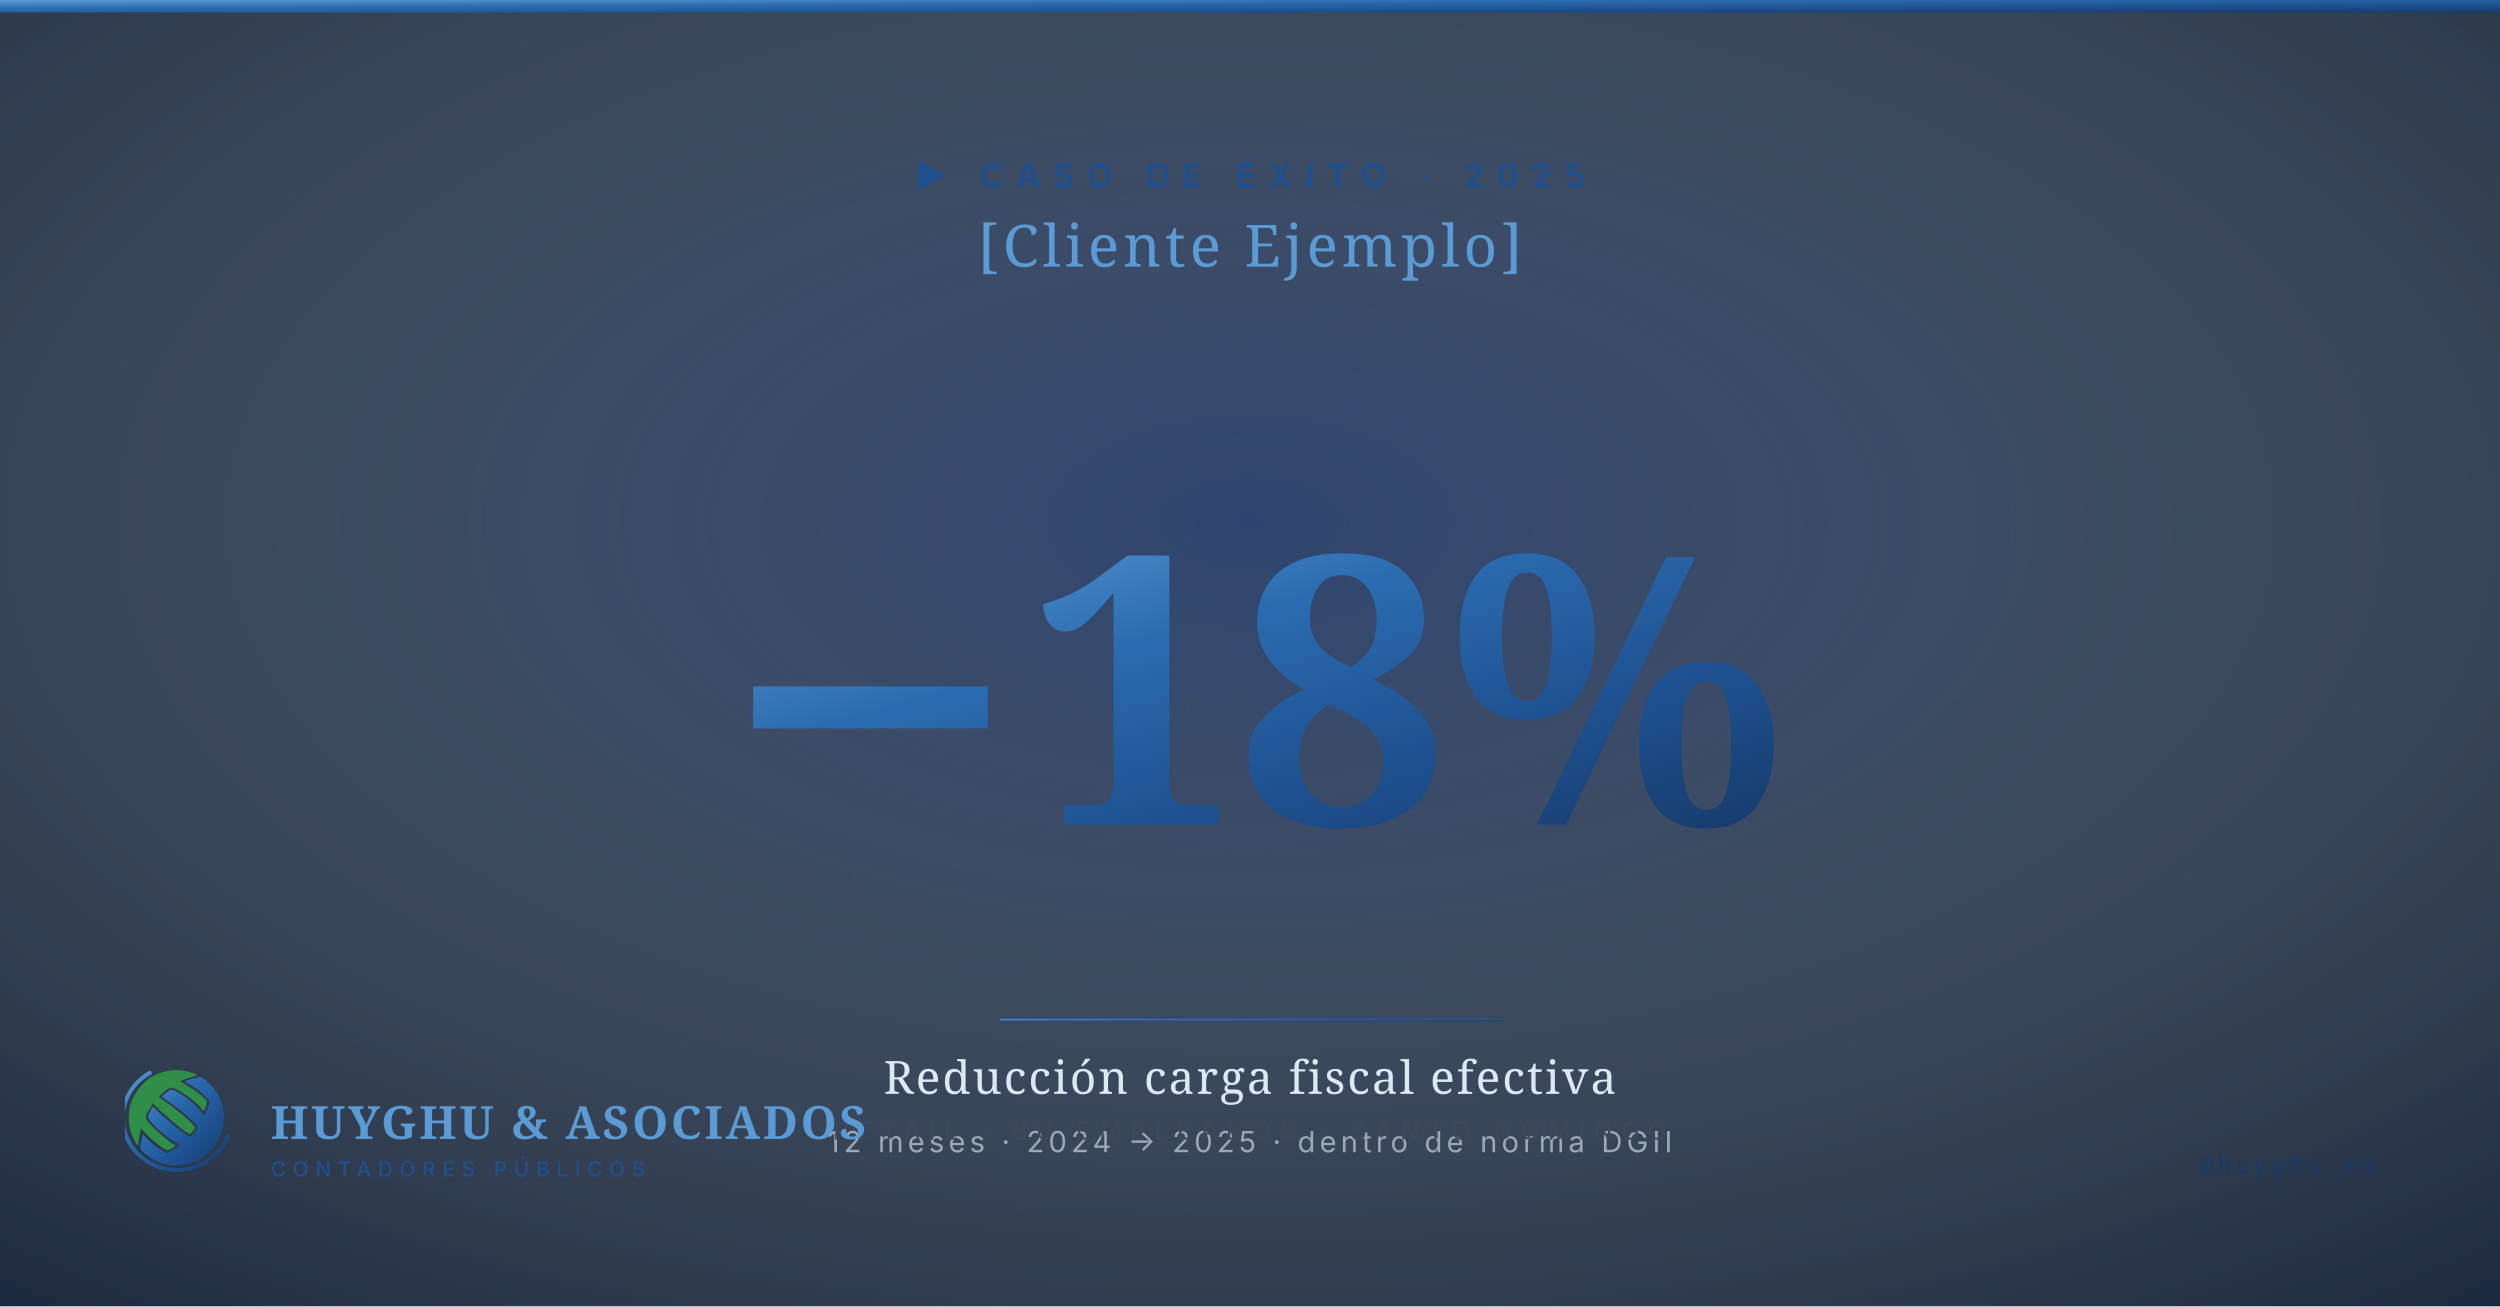
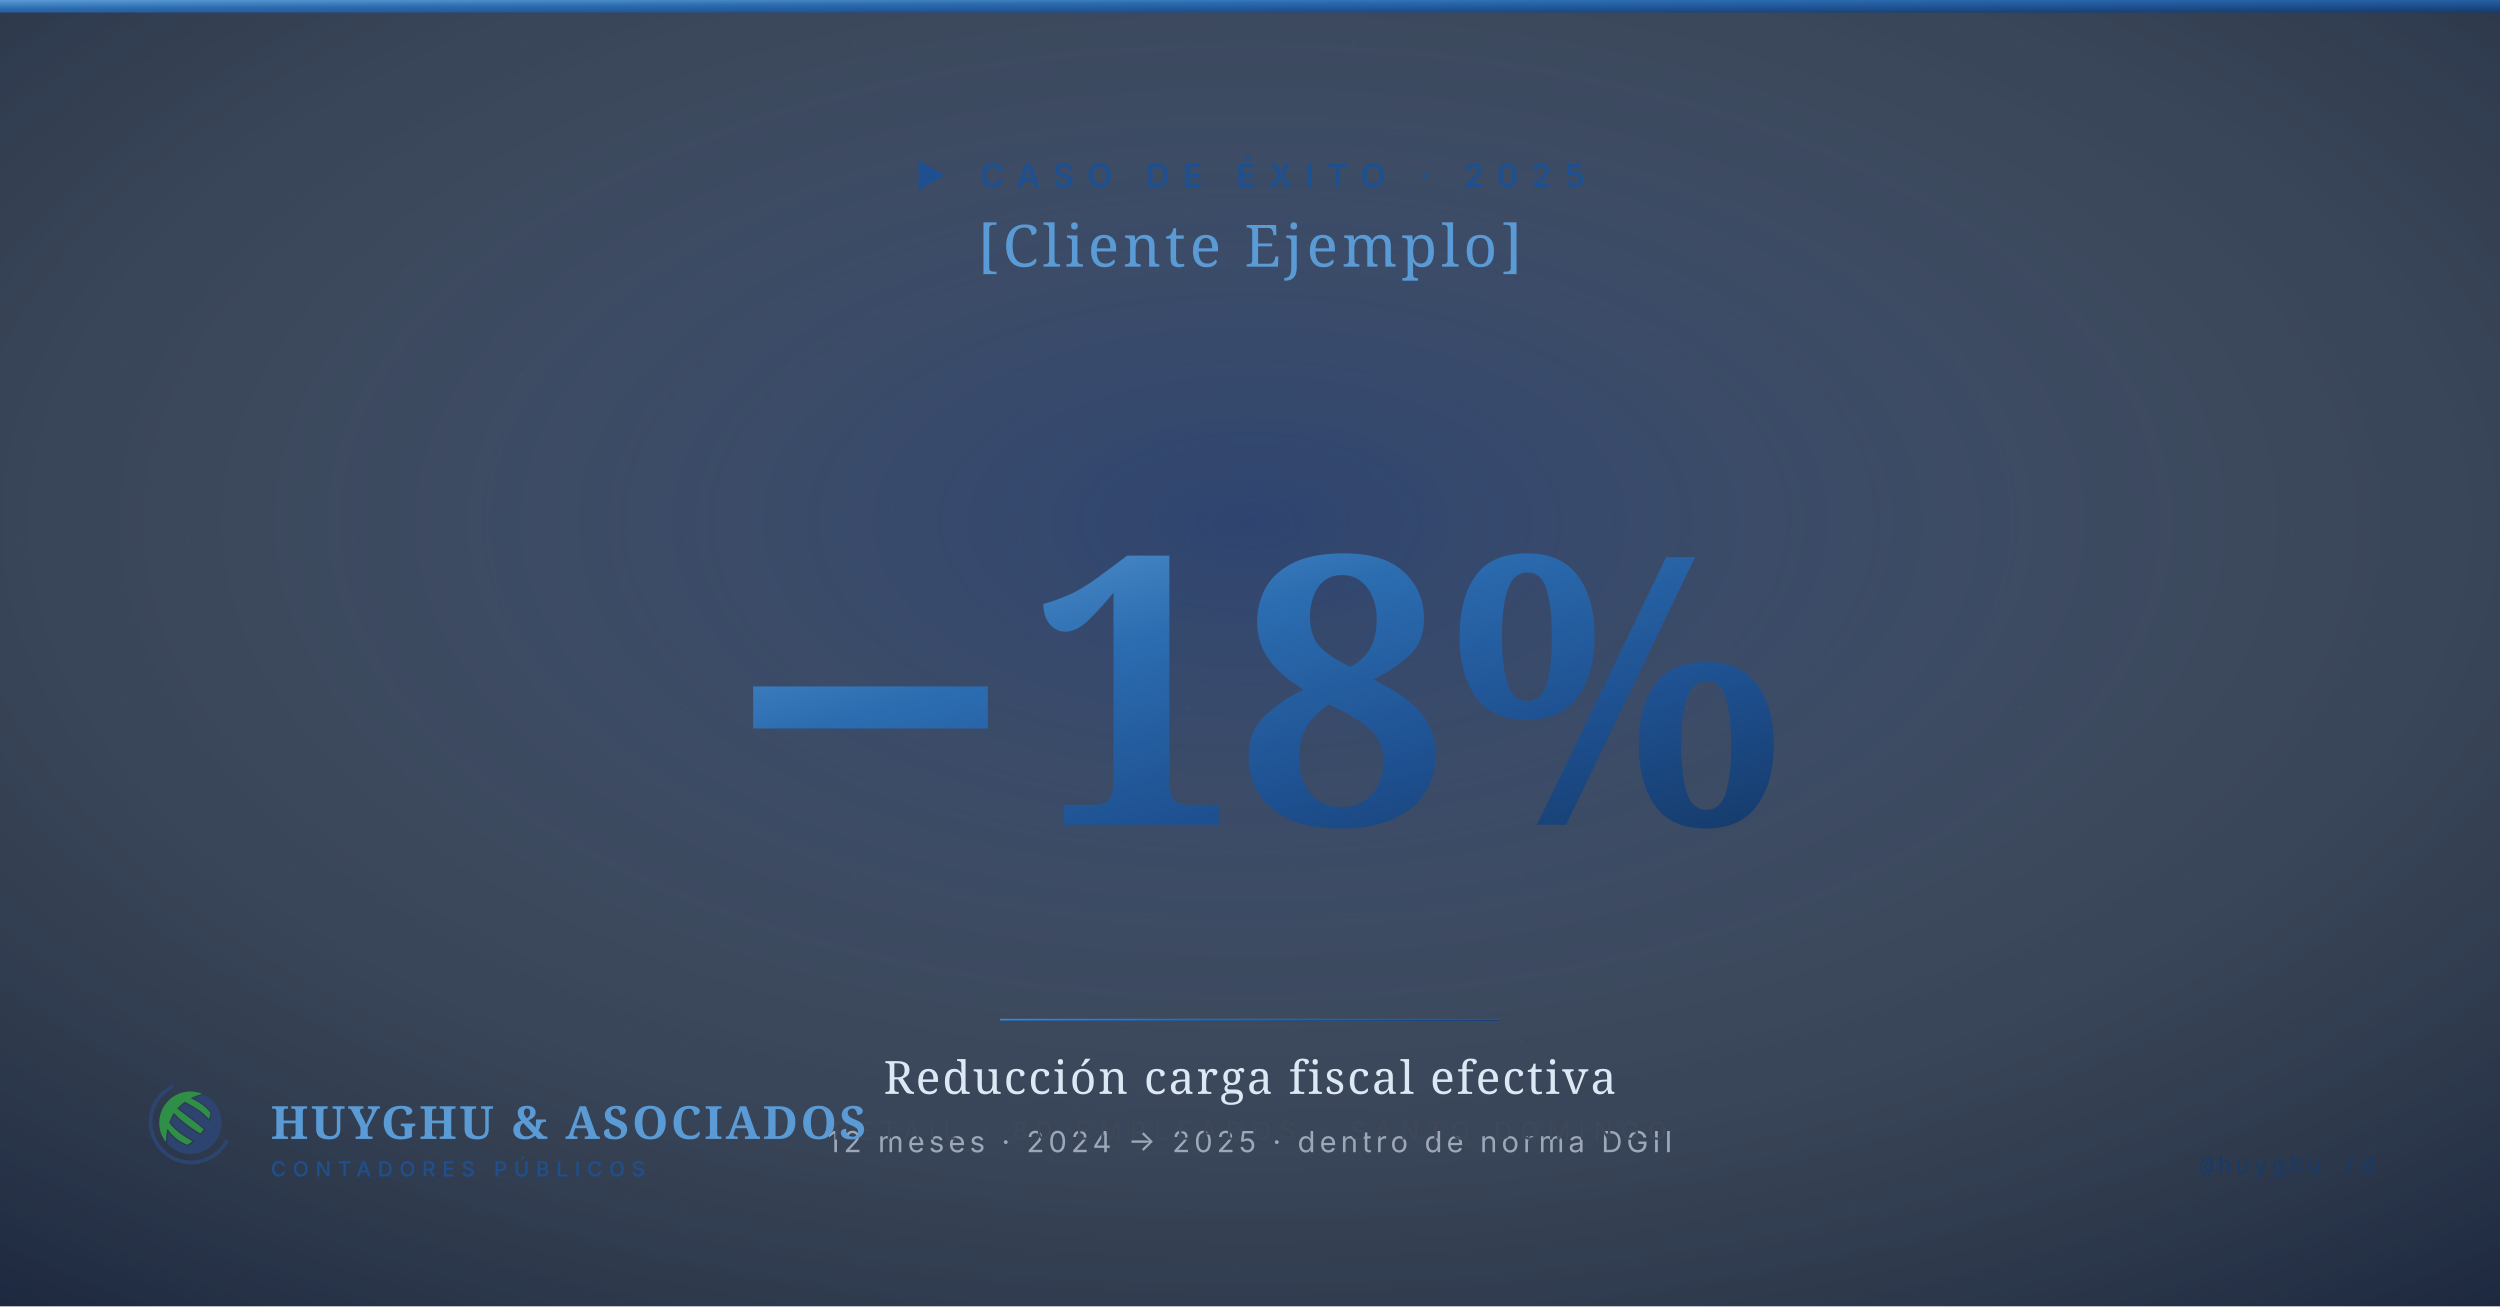
<svg xmlns="http://www.w3.org/2000/svg" viewBox="0 0 1200 627" width="1200" height="627" preserveAspectRatio="xMidYMid meet">
  <defs>
    <linearGradient id="g" x1="0" y1="0" x2="1" y2="1">
      <stop offset="0" stop-color="#5B9BD5" />
      <stop offset=".35" stop-color="#2B6CB0" />
      <stop offset=".7" stop-color="#1E5090" />
      <stop offset="1" stop-color="#163B6B" />
    </linearGradient>
    <linearGradient id="g2" x1="0" y1="0" x2="0" y2="1">
      <stop offset="0" stop-color="rgba(212,175,55,.18)" />
      <stop offset="1" stop-color="rgba(212,175,55,0)" />
    </linearGradient>
    <radialGradient id="vignette" cx="0.5" cy="0.4" r="0.8">
      <stop offset="0" stop-color="rgba(212,175,55,0)" />
      <stop offset="1" stop-color="rgba(0,0,0,.45)" />
    </radialGradient>
    <pattern id="grain" x="0" y="0" width="80" height="80" patternUnits="userSpaceOnUse">
      <circle cx="10" cy="20" r=".7" fill="#5B9BD5" opacity=".06" />
      <circle cx="35" cy="50" r=".5" fill="#5B9BD5" opacity=".05" />
      <circle cx="60" cy="15" r=".6" fill="#5B9BD5" opacity=".06" />
      <circle cx="70" cy="65" r=".4" fill="#5B9BD5" opacity=".04" />
      <circle cx="20" cy="70" r=".5" fill="#5B9BD5" opacity=".05" />
    </pattern>
    <clipPath id="sphereClip">
      <circle cx="50" cy="49" r="38" />
    </clipPath>
-     <symbol id="sphere" viewBox="0 0 100 100">
-       <g transform="translate(-51.675 4.276) scale(0.4851)">
-         <path d="M251.345 50.640 C253.822 53.458 255.769 56.325 255.673 58.179 C255.453 62.410 249.136 76.693 247.008 79.442 C246.148 79.575 245.165 79.037 244.059 77.820 C241.517 75.279 237.597 69.750 230.472 62.838 C221.170 53.814 204.110 40.495 191.200 36.283 C187.896 35.204 187.478 35.115 184.892 36.834 C181.568 39.044 173.416 45.078 171.540 47.576 L205.705 73.017 C211.892 78.204 232.880 95.329 235.051 103.399 C233.395 106.441 224.599 116.746 222.268 118.671 C213.944 117.692 180.143 87.258 171.311 80.142 C168.649 77.997 165.812 75.046 163.528 72.702 C162.012 71.148 157.916 66.462 155.452 65.792 C147.227 82.271 144.833 81.277 149.304 88.165 C156.833 99.764 172.085 112.243 183.093 120.388 C186.325 122.780 189.862 125.251 193.039 126.948 C195.108 128.054 196.031 128.843 198.236 130.018 C200.172 131.050 201.848 131.741 203.200 133.214 C201.710 135.827 188.789 143.109 186.083 144.596 C181.214 147.272 181.794 148.348 176.395 145.472 C165.723 139.785 152.808 129.681 144.774 121.273 C141.965 118.334 140.502 115.871 137.900 113.974 L134.232 130.500 C133.500 134.733 133.073 138.721 134.093 140.832 C135.250 143.228 145.444 151.732 148.396 153.825 C158.763 161.180 172.261 167.279 187.965 168.846 C222.931 172.337 248.100 156.454 263.865 136.746 C282.999 112.828 286.099 79.914 274.694 52.270 C267.560 34.977 257.387 24.998 243.958 15.098 C239.806 12.036 238.274 12.801 232.690 14.226 C227.686 15.504 215.829 18.821 212.423 20.933 C213.314 21.896 228.857 30.521 237.310 37.373 C241.291 40.598 248.216 47.081 251.345 50.640" fill="url(#g)" />
-         <path d="M134.727 104.159 C135.478 104.595 140.356 110.028 141.472 111.255 C149.894 120.515 167.974 136.296 178.853 141.792 C182.826 143.798 184.690 141.991 188.291 139.856 C190.694 138.431 194.506 136.723 196.025 133.848 L192.819 132.091 C183.785 127.506 163.458 109.601 156.894 102.798 C154.187 99.991 151.006 96.540 148.452 93.462 C138.203 81.114 144.690 80.287 155.617 60.260 C157.598 60.980 158.287 62.130 159.774 63.768 C168.926 73.852 214.420 113.490 221.635 113.948 C223.963 111.812 229.753 105.476 230.677 102.765 C227.398 95.448 206.525 78.781 199.850 73.186 C194.554 68.748 189.064 64.908 183.698 60.770 C180.683 58.445 167.682 50.049 166.321 48.210 C167.976 44.622 181.039 34.708 185.039 32.480 C192.643 28.245 223.149 51.107 228.662 55.805 C233.870 60.245 237.309 63.600 241.612 68.833 C245.038 72.998 244.604 72.615 246.050 73.256 C247.440 69.256 249.378 65.758 250.836 60.898 C251.844 57.539 251.337 56.029 250.239 54.693 C243.468 46.453 234.910 40.927 226.416 34.491 C215.552 27.513 214.921 27.453 204.151 21.567 C205.465 17.913 231.031 11.264 233.945 10.448 C231.373 6.165 213.209 2.457 207.740 1.716 C196.301 0.168 186.004 1.259 176.140 3.755 C148.825 10.667 131.518 27.636 119.889 51.735 C111.770 68.560 111.178 94.019 117.106 110.846 C119.173 116.712 125.110 131.777 129.018 133.970 C129.499 133.181 130.232 129.482 130.506 128.367 C130.897 126.103 131.307 123.775 131.594 121.703 C132.463 115.416 133.548 110.244 134.727 104.159" fill="#2F8F48" />
-         <path d="M 150.6,5.7 A 96,92 0 1,0 288.8,116.9" fill="none" stroke="url(#g)" stroke-width="7.01" stroke-linecap="round" />
-       </g>
+     <symbol id="sphere" viewBox="0 0 2376 1760">
+       <path d="M0,0 L6,0 L22,8 L49,23 L79,43 L96,55 L109,65 L119,73 L130,82 L144,94 L156,105 L163,112 L171,119 L180,128 L187,136 L201,151 L210,162 L224,179 L237,197 L247,211 L258,228 L270,248 L279,264 L293,291 L305,317 L316,345 L328,381 L337,413 L345,449 L351,486 L355,523 L356,538 L356,598 L354,627 L350,659 L344,693 L336,726 L326,761 L317,787 L306,813 L291,846 L279,869 L263,896 L249,918 L236,936 L224,952 L216,962 L207,973 L198,983 L191,991 L179,1004 L154,1029 L146,1036 L134,1047 L123,1056 L107,1069 L88,1083 L55,1105 L35,1117 L10,1131 L-14,1143 L-47,1157 L-71,1166 L-98,1175 L-136,1185 L-169,1192 L-202,1197 L-231,1200 L-246,1201 L-309,1201 L-346,1198 L-383,1193 L-423,1185 L-464,1174 L-499,1162 L-528,1150 L-552,1139 L-578,1126 L-602,1112 L-622,1100 L-642,1086 L-661,1072 L-677,1059 L-688,1050 L-702,1038 L-719,1022 L-739,1002 L-746,994 L-748,991 L-749,986 L-749,893 L-745,845 L-740,803 L-733,760 L-732,757 L-729,758 L-719,771 L-705,788 L-694,801 L-685,811 L-676,821 L-662,836 L-635,863 L-627,870 L-613,883 L-602,892 L-589,903 L-572,916 L-552,931 L-535,943 L-517,955 L-496,968 L-471,982 L-448,994 L-429,1004 L-403,1016 L-365,1032 L-334,1044 L-330,1042 L-311,1029 L-295,1017 L-277,1004 L-259,990 L-243,977 L-227,964 L-212,951 L-202,942 L-194,935 L-198,932 L-221,920 L-251,904 L-268,894 L-290,882 L-313,868 L-332,856 L-354,842 L-374,829 L-399,813 L-419,799 L-435,788 L-452,776 L-471,762 L-492,746 L-506,735 L-517,726 L-528,717 L-541,706 L-551,697 L-562,688 L-570,680 L-578,673 L-592,659 L-600,652 L-608,644 L-615,636 L-627,624 L-634,616 L-647,601 L-656,590 L-667,576 L-680,558 L-677,548 L-665,517 L-651,485 L-634,449 L-617,417 L-613,411 L-609,413 L-565,457 L-557,464 L-546,475 L-538,482 L-523,496 L-515,503 L-504,513 L-493,522 L-482,532 L-471,541 L-457,553 L-443,564 L-426,578 L-413,588 L-399,599 L-386,609 L-368,623 L-347,639 L-333,649 L-315,662 L-297,675 L-281,686 L-261,700 L-240,714 L-216,730 L-199,741 L-174,757 L-155,769 L-126,786 L-100,801 L-71,818 L-64,812 L-54,801 L-45,790 L-35,779 L-26,768 L-14,753 L1,733 L14,715 L25,699 L19,692 L9,682 L1,675 L-9,665 L-17,658 L-29,647 L-37,640 L-47,631 L-58,622 L-69,612 L-80,603 L-93,592 L-107,581 L-119,571 L-133,560 L-151,546 L-169,532 L-187,518 L-201,507 L-218,494 L-239,478 L-251,469 L-272,453 L-293,437 L-305,428 L-318,418 L-335,405 L-356,389 L-377,373 L-389,364 L-406,351 L-427,335 L-444,322 L-462,308 L-478,296 L-496,282 L-507,273 L-503,267 L-492,256 L-484,249 L-475,240 L-467,233 L-455,222 L-444,213 L-429,200 L-419,192 L-404,180 L-390,170 L-384,172 L-355,188 L-332,201 L-307,215 L-283,229 L-257,244 L-229,261 L-209,273 L-190,285 L-165,301 L-125,328 L-107,341 L-93,351 L-72,367 L-55,380 L-41,392 L-30,401 L-19,411 L-11,418 L1,429 L13,441 L21,448 L33,461 L43,471 L50,479 L63,494 L77,511 L88,525 L102,544 L104,545 L105,540 L117,511 L128,480 L139,443 L146,413 L151,387 L155,359 L154,353 L142,337 L129,321 L121,311 L109,297 L94,281 L58,245 L50,238 L39,228 L31,221 L18,210 L4,199 L-11,187 L-29,174 L-47,161 L-82,138 L-103,125 L-125,112 L-146,100 L-170,87 L-197,73 L-208,67 L-208,64 L-180,52 L-143,38 L-108,26 L-80,18 L-36,7 Z " fill="#2E4470" transform="translate(1612,311)" />
+       <path d="M0,0 L65,0 L102,3 L144,9 L172,15 L206,24 L242,36 L267,46 L274,49 L274,51 L245,57 L203,69 L166,81 L131,94 L90,112 L61,125 L42,135 L40,135 L40,137 L49,140 L90,160 L124,177 L146,189 L173,204 L193,216 L213,228 L246,250 L266,264 L285,278 L302,291 L319,305 L334,318 L346,329 L361,343 L399,381 L406,389 L418,403 L428,414 L439,428 L441,431 L440,443 L433,481 L425,513 L411,557 L409,559 L398,547 L389,536 L378,524 L371,516 L330,475 L322,468 L308,455 L297,446 L283,434 L273,426 L255,412 L236,398 L217,384 L194,368 L182,360 L159,345 L137,331 L116,318 L88,301 L66,288 L38,272 L9,255 L-19,239 L-46,224 L-73,209 L-78,208 L-95,220 L-113,234 L-126,244 L-137,253 L-151,265 L-161,274 L-169,281 L-181,292 L-193,303 L-235,345 L-235,347 L-216,361 L-202,372 L-181,388 L-162,402 L-147,414 L-131,426 L-118,436 L-100,450 L-81,464 L-63,478 L-44,492 L-26,506 L-10,518 L3,528 L21,542 L40,556 L53,566 L74,582 L93,596 L111,610 L126,622 L142,634 L155,645 L171,657 L184,668 L198,679 L215,693 L228,704 L239,713 L250,723 L261,732 L274,744 L282,751 L294,762 L303,769 L302,774 L290,791 L280,804 L272,814 L260,828 L252,838 L240,852 L236,853 L212,839 L188,825 L162,809 L143,797 L111,776 L67,747 L49,734 L32,722 L14,709 L0,699 L-19,685 L-36,672 L-52,660 L-66,649 L-81,637 L-95,626 L-111,613 L-121,605 L-134,594 L-147,583 L-161,571 L-172,561 L-183,552 L-190,545 L-198,538 L-205,531 L-213,524 L-229,509 L-246,493 L-282,457 L-289,449 L-297,441 L-302,435 L-306,440 L-318,459 L-331,482 L-346,510 L-363,546 L-380,586 L-395,625 L-397,632 L-386,648 L-376,661 L-367,672 L-358,683 L-346,697 L-339,705 L-328,717 L-319,727 L-291,755 L-283,762 L-267,777 L-257,786 L-247,795 L-236,804 L-226,813 L-212,824 L-196,837 L-177,851 L-157,866 L-141,877 L-124,889 L-85,915 L-67,927 L-48,939 L-24,954 L4,971 L30,986 L57,1001 L72,1009 L70,1013 L56,1025 L42,1036 L27,1048 L9,1061 L-10,1075 L-22,1083 L-32,1080 L-54,1072 L-90,1056 L-123,1040 L-149,1026 L-176,1010 L-195,998 L-214,985 L-232,972 L-250,958 L-261,949 L-274,938 L-288,926 L-301,914 L-342,873 L-349,865 L-360,853 L-367,845 L-378,832 L-389,818 L-400,804 L-411,790 L-422,775 L-433,759 L-435,765 L-444,813 L-451,856 L-457,902 L-460,933 L-462,972 L-463,1026 L-469,1021 L-482,1004 L-495,986 L-507,967 L-516,952 L-526,934 L-540,907 L-551,883 L-565,847 L-576,814 L-585,778 L-592,742 L-597,708 L-600,670 L-600,609 L-598,579 L-594,545 L-587,505 L-579,471 L-568,435 L-555,400 L-543,372 L-529,343 L-517,321 L-501,295 L-493,283 L-482,267 L-470,251 L-459,237 L-448,224 L-439,213 L-431,205 L-424,197 L-396,169 L-388,162 L-378,153 L-367,144 L-350,130 L-331,116 L-301,96 L-276,81 L-258,71 L-241,62 L-205,46 L-180,36 L-146,25 L-112,16 L-78,9 L-46,4 L-16,1 Z " fill="#2F8F48" transform="translate(1298,241)" />
+       <path d="M0,0 L3,2 L10,17 L15,28 L21,46 L27,58 L31,69 L12,79 L-15,93 L-37,106 L-61,121 L-80,134 L-98,147 L-111,157 L-127,170 L-140,181 L-151,190 L-168,206 L-178,215 L-198,235 L-205,243 L-219,258 L-228,269 L-240,283 L-253,300 L-268,320 L-286,347 L-299,368 L-311,389 L-325,415 L-341,448 L-354,479 L-364,506 L-376,542 L-388,587 L-396,625 L-402,665 L-405,691 L-408,739 L-408,791 L-405,835 L-400,875 L-394,909 L-385,948 L-377,978 L-364,1018 L-348,1059 L-333,1092 L-317,1124 L-303,1148 L-286,1177 L-266,1207 L-253,1225 L-237,1246 L-228,1257 L-217,1270 L-205,1284 L-193,1297 L-179,1312 L-165,1326 L-157,1333 L-149,1341 L-141,1348 L-127,1360 L-116,1369 L-102,1380 L-89,1390 L-71,1403 L-47,1419 L-28,1431 L-4,1445 L20,1458 L52,1474 L77,1485 L110,1498 L147,1511 L182,1521 L219,1530 L260,1538 L298,1543 L333,1546 L352,1547 L409,1547 L446,1545 L484,1541 L527,1534 L567,1525 L604,1515 L640,1503 L677,1489 L704,1477 L729,1465 L751,1454 L774,1441 L791,1431 L810,1419 L832,1404 L850,1391 L863,1381 L877,1370 L894,1356 L909,1343 L922,1331 L933,1320 L940,1314 L947,1306 L961,1292 L968,1284 L980,1270 L992,1256 L1003,1242 L1019,1221 L1031,1204 L1047,1180 L1064,1152 L1078,1126 L1079,1124 L1085,1126 L1108,1138 L1144,1156 L1145,1160 L1137,1177 L1124,1200 L1114,1217 L1092,1250 L1080,1267 L1064,1288 L1053,1302 L1042,1315 L1030,1329 L1018,1342 L1006,1355 L976,1385 L968,1392 L954,1405 L943,1414 L933,1423 L923,1431 L909,1442 L888,1458 L869,1471 L853,1482 L831,1496 L816,1505 L795,1517 L763,1534 L736,1547 L703,1561 L675,1572 L639,1584 L606,1594 L566,1604 L530,1611 L488,1617 L449,1621 L417,1623 L348,1623 L303,1620 L259,1615 L218,1608 L181,1600 L150,1592 L111,1580 L85,1571 L51,1557 L21,1544 L-14,1527 L-43,1511 L-71,1494 L-92,1481 L-104,1473 L-122,1460 L-139,1447 L-152,1437 L-168,1424 L-179,1415 L-189,1406 L-197,1399 L-209,1388 L-222,1376 L-246,1352 L-253,1344 L-266,1330 L-275,1319 L-284,1309 L-295,1295 L-308,1279 L-321,1261 L-335,1241 L-348,1221 L-361,1200 L-374,1178 L-388,1152 L-405,1118 L-418,1088 L-432,1053 L-443,1022 L-455,983 L-463,951 L-471,913 L-478,868 L-482,826 L-484,792 L-484,741 L-482,704 L-478,662 L-471,615 L-463,575 L-453,536 L-439,491 L-428,460 L-412,422 L-398,392 L-386,368 L-373,345 L-360,323 L-346,301 L-333,282 L-320,264 L-304,243 L-291,227 L-280,214 L-271,204 L-264,196 L-252,183 L-241,172 L-240,170 L-238,170 L-236,166 L-228,159 L-214,145 L-206,138 L-195,128 L-184,119 L-170,107 L-153,94 L-136,81 L-116,67 L-101,57 L-79,43 L-57,30 L-28,14 Z " fill="#2E4470" transform="translate(966,99)" />
    </symbol>
-     <symbol id="crown" viewBox="0 0 120 100">
-       <g transform="translate(-41.675 5.276) scale(0.4851)">
-         <path d="M251.345 50.640 C253.822 53.458 255.769 56.325 255.673 58.179 C255.453 62.410 249.136 76.693 247.008 79.442 C246.148 79.575 245.165 79.037 244.059 77.820 C241.517 75.279 237.597 69.750 230.472 62.838 C221.170 53.814 204.110 40.495 191.200 36.283 C187.896 35.204 187.478 35.115 184.892 36.834 C181.568 39.044 173.416 45.078 171.540 47.576 L205.705 73.017 C211.892 78.204 232.880 95.329 235.051 103.399 C233.395 106.441 224.599 116.746 222.268 118.671 C213.944 117.692 180.143 87.258 171.311 80.142 C168.649 77.997 165.812 75.046 163.528 72.702 C162.012 71.148 157.916 66.462 155.452 65.792 C147.227 82.271 144.833 81.277 149.304 88.165 C156.833 99.764 172.085 112.243 183.093 120.388 C186.325 122.780 189.862 125.251 193.039 126.948 C195.108 128.054 196.031 128.843 198.236 130.018 C200.172 131.050 201.848 131.741 203.200 133.214 C201.710 135.827 188.789 143.109 186.083 144.596 C181.214 147.272 181.794 148.348 176.395 145.472 C165.723 139.785 152.808 129.681 144.774 121.273 C141.965 118.334 140.502 115.871 137.900 113.974 L134.232 130.500 C133.500 134.733 133.073 138.721 134.093 140.832 C135.250 143.228 145.444 151.732 148.396 153.825 C158.763 161.180 172.261 167.279 187.965 168.846 C222.931 172.337 248.100 156.454 263.865 136.746 C282.999 112.828 286.099 79.914 274.694 52.270 C267.560 34.977 257.387 24.998 243.958 15.098 C239.806 12.036 238.274 12.801 232.690 14.226 C227.686 15.504 215.829 18.821 212.423 20.933 C213.314 21.896 228.857 30.521 237.310 37.373 C241.291 40.598 248.216 47.081 251.345 50.640" fill="url(#g)" />
-         <path d="M134.727 104.159 C135.478 104.595 140.356 110.028 141.472 111.255 C149.894 120.515 167.974 136.296 178.853 141.792 C182.826 143.798 184.690 141.991 188.291 139.856 C190.694 138.431 194.506 136.723 196.025 133.848 L192.819 132.091 C183.785 127.506 163.458 109.601 156.894 102.798 C154.187 99.991 151.006 96.540 148.452 93.462 C138.203 81.114 144.690 80.287 155.617 60.260 C157.598 60.980 158.287 62.130 159.774 63.768 C168.926 73.852 214.420 113.490 221.635 113.948 C223.963 111.812 229.753 105.476 230.677 102.765 C227.398 95.448 206.525 78.781 199.850 73.186 C194.554 68.748 189.064 64.908 183.698 60.770 C180.683 58.445 167.682 50.049 166.321 48.210 C167.976 44.622 181.039 34.708 185.039 32.480 C192.643 28.245 223.149 51.107 228.662 55.805 C233.870 60.245 237.309 63.600 241.612 68.833 C245.038 72.998 244.604 72.615 246.050 73.256 C247.440 69.256 249.378 65.758 250.836 60.898 C251.844 57.539 251.337 56.029 250.239 54.693 C243.468 46.453 234.910 40.927 226.416 34.491 C215.552 27.513 214.921 27.453 204.151 21.567 C205.465 17.913 231.031 11.264 233.945 10.448 C231.373 6.165 213.209 2.457 207.740 1.716 C196.301 0.168 186.004 1.259 176.140 3.755 C148.825 10.667 131.518 27.636 119.889 51.735 C111.770 68.560 111.178 94.019 117.106 110.846 C119.173 116.712 125.110 131.777 129.018 133.970 C129.499 133.181 130.232 129.482 130.506 128.367 C130.897 126.103 131.307 123.775 131.594 121.703 C132.463 115.416 133.548 110.244 134.727 104.159" fill="#2F8F48" />
-         <path d="M 150.6,5.7 A 96,92 0 1,0 288.8,116.9" fill="none" stroke="url(#g)" stroke-width="7.01" stroke-linecap="round" />
-       </g>
+     <symbol id="crown" viewBox="0 0 2376 1760">
+       <path d="M0,0 L6,0 L22,8 L49,23 L79,43 L96,55 L109,65 L119,73 L130,82 L144,94 L156,105 L163,112 L171,119 L180,128 L187,136 L201,151 L210,162 L224,179 L237,197 L247,211 L258,228 L270,248 L279,264 L293,291 L305,317 L316,345 L328,381 L337,413 L345,449 L351,486 L355,523 L356,538 L356,598 L354,627 L350,659 L344,693 L336,726 L326,761 L317,787 L306,813 L291,846 L279,869 L263,896 L249,918 L236,936 L224,952 L216,962 L207,973 L198,983 L191,991 L179,1004 L154,1029 L146,1036 L134,1047 L123,1056 L107,1069 L88,1083 L55,1105 L35,1117 L10,1131 L-14,1143 L-47,1157 L-71,1166 L-98,1175 L-136,1185 L-169,1192 L-202,1197 L-231,1200 L-246,1201 L-309,1201 L-346,1198 L-383,1193 L-423,1185 L-464,1174 L-499,1162 L-528,1150 L-552,1139 L-578,1126 L-602,1112 L-622,1100 L-642,1086 L-661,1072 L-677,1059 L-688,1050 L-702,1038 L-719,1022 L-739,1002 L-746,994 L-748,991 L-749,986 L-749,893 L-745,845 L-740,803 L-733,760 L-732,757 L-729,758 L-719,771 L-705,788 L-694,801 L-685,811 L-676,821 L-662,836 L-635,863 L-627,870 L-613,883 L-602,892 L-589,903 L-572,916 L-552,931 L-535,943 L-517,955 L-496,968 L-471,982 L-448,994 L-429,1004 L-403,1016 L-365,1032 L-334,1044 L-330,1042 L-311,1029 L-295,1017 L-277,1004 L-259,990 L-243,977 L-227,964 L-212,951 L-202,942 L-194,935 L-198,932 L-221,920 L-251,904 L-268,894 L-290,882 L-313,868 L-332,856 L-354,842 L-374,829 L-399,813 L-419,799 L-435,788 L-452,776 L-471,762 L-492,746 L-506,735 L-517,726 L-528,717 L-541,706 L-551,697 L-562,688 L-570,680 L-578,673 L-592,659 L-600,652 L-608,644 L-615,636 L-627,624 L-634,616 L-647,601 L-656,590 L-667,576 L-680,558 L-677,548 L-665,517 L-651,485 L-634,449 L-617,417 L-613,411 L-609,413 L-565,457 L-557,464 L-546,475 L-538,482 L-523,496 L-515,503 L-504,513 L-493,522 L-482,532 L-471,541 L-457,553 L-443,564 L-426,578 L-413,588 L-399,599 L-386,609 L-368,623 L-347,639 L-333,649 L-315,662 L-297,675 L-281,686 L-261,700 L-240,714 L-216,730 L-199,741 L-174,757 L-155,769 L-126,786 L-100,801 L-71,818 L-64,812 L-54,801 L-45,790 L-35,779 L-26,768 L-14,753 L1,733 L14,715 L25,699 L19,692 L9,682 L1,675 L-9,665 L-17,658 L-29,647 L-37,640 L-47,631 L-58,622 L-69,612 L-80,603 L-93,592 L-107,581 L-119,571 L-133,560 L-151,546 L-169,532 L-187,518 L-201,507 L-218,494 L-239,478 L-251,469 L-272,453 L-293,437 L-305,428 L-318,418 L-335,405 L-356,389 L-377,373 L-389,364 L-406,351 L-427,335 L-444,322 L-462,308 L-478,296 L-496,282 L-507,273 L-503,267 L-492,256 L-484,249 L-475,240 L-467,233 L-455,222 L-444,213 L-429,200 L-419,192 L-404,180 L-390,170 L-384,172 L-355,188 L-332,201 L-307,215 L-283,229 L-257,244 L-229,261 L-209,273 L-190,285 L-165,301 L-125,328 L-107,341 L-93,351 L-72,367 L-55,380 L-41,392 L-30,401 L-19,411 L-11,418 L1,429 L13,441 L21,448 L33,461 L43,471 L50,479 L63,494 L77,511 L88,525 L102,544 L104,545 L105,540 L117,511 L128,480 L139,443 L146,413 L151,387 L155,359 L154,353 L142,337 L129,321 L121,311 L109,297 L94,281 L58,245 L50,238 L39,228 L31,221 L18,210 L4,199 L-11,187 L-29,174 L-47,161 L-82,138 L-103,125 L-125,112 L-146,100 L-170,87 L-197,73 L-208,67 L-208,64 L-180,52 L-143,38 L-108,26 L-80,18 L-36,7 Z " fill="#2E4470" transform="translate(1612,311)" />
+       <path d="M0,0 L65,0 L102,3 L144,9 L172,15 L206,24 L242,36 L267,46 L274,49 L274,51 L245,57 L203,69 L166,81 L131,94 L90,112 L61,125 L42,135 L40,135 L40,137 L49,140 L90,160 L124,177 L146,189 L173,204 L193,216 L213,228 L246,250 L266,264 L285,278 L302,291 L319,305 L334,318 L346,329 L361,343 L399,381 L406,389 L418,403 L428,414 L439,428 L441,431 L440,443 L433,481 L425,513 L411,557 L409,559 L398,547 L389,536 L378,524 L371,516 L330,475 L322,468 L308,455 L297,446 L283,434 L273,426 L255,412 L236,398 L217,384 L194,368 L182,360 L159,345 L137,331 L116,318 L88,301 L66,288 L38,272 L9,255 L-19,239 L-46,224 L-73,209 L-78,208 L-95,220 L-113,234 L-126,244 L-137,253 L-151,265 L-161,274 L-169,281 L-181,292 L-193,303 L-235,345 L-235,347 L-216,361 L-202,372 L-181,388 L-162,402 L-147,414 L-131,426 L-118,436 L-100,450 L-81,464 L-63,478 L-44,492 L-26,506 L-10,518 L3,528 L21,542 L40,556 L53,566 L74,582 L93,596 L111,610 L126,622 L142,634 L155,645 L171,657 L184,668 L198,679 L215,693 L228,704 L239,713 L250,723 L261,732 L274,744 L282,751 L294,762 L303,769 L302,774 L290,791 L280,804 L272,814 L260,828 L252,838 L240,852 L236,853 L212,839 L188,825 L162,809 L143,797 L111,776 L67,747 L49,734 L32,722 L14,709 L0,699 L-19,685 L-36,672 L-52,660 L-66,649 L-81,637 L-95,626 L-111,613 L-121,605 L-134,594 L-147,583 L-161,571 L-172,561 L-183,552 L-190,545 L-198,538 L-205,531 L-213,524 L-229,509 L-246,493 L-282,457 L-289,449 L-297,441 L-302,435 L-306,440 L-318,459 L-331,482 L-346,510 L-363,546 L-380,586 L-395,625 L-397,632 L-386,648 L-376,661 L-367,672 L-358,683 L-346,697 L-339,705 L-328,717 L-319,727 L-291,755 L-283,762 L-267,777 L-257,786 L-247,795 L-236,804 L-226,813 L-212,824 L-196,837 L-177,851 L-157,866 L-141,877 L-124,889 L-85,915 L-67,927 L-48,939 L-24,954 L4,971 L30,986 L57,1001 L72,1009 L70,1013 L56,1025 L42,1036 L27,1048 L9,1061 L-10,1075 L-22,1083 L-32,1080 L-54,1072 L-90,1056 L-123,1040 L-149,1026 L-176,1010 L-195,998 L-214,985 L-232,972 L-250,958 L-261,949 L-274,938 L-288,926 L-301,914 L-342,873 L-349,865 L-360,853 L-367,845 L-378,832 L-389,818 L-400,804 L-411,790 L-422,775 L-433,759 L-435,765 L-444,813 L-451,856 L-457,902 L-460,933 L-462,972 L-463,1026 L-469,1021 L-482,1004 L-495,986 L-507,967 L-516,952 L-526,934 L-540,907 L-551,883 L-565,847 L-576,814 L-585,778 L-592,742 L-597,708 L-600,670 L-600,609 L-598,579 L-594,545 L-587,505 L-579,471 L-568,435 L-555,400 L-543,372 L-529,343 L-517,321 L-501,295 L-493,283 L-482,267 L-470,251 L-459,237 L-448,224 L-439,213 L-431,205 L-424,197 L-396,169 L-388,162 L-378,153 L-367,144 L-350,130 L-331,116 L-301,96 L-276,81 L-258,71 L-241,62 L-205,46 L-180,36 L-146,25 L-112,16 L-78,9 L-46,4 L-16,1 Z " fill="#2F8F48" transform="translate(1298,241)" />
+       <path d="M0,0 L3,2 L10,17 L15,28 L21,46 L27,58 L31,69 L12,79 L-15,93 L-37,106 L-61,121 L-80,134 L-98,147 L-111,157 L-127,170 L-140,181 L-151,190 L-168,206 L-178,215 L-198,235 L-205,243 L-219,258 L-228,269 L-240,283 L-253,300 L-268,320 L-286,347 L-299,368 L-311,389 L-325,415 L-341,448 L-354,479 L-364,506 L-376,542 L-388,587 L-396,625 L-402,665 L-405,691 L-408,739 L-408,791 L-405,835 L-400,875 L-394,909 L-385,948 L-377,978 L-364,1018 L-348,1059 L-333,1092 L-317,1124 L-303,1148 L-286,1177 L-266,1207 L-253,1225 L-237,1246 L-228,1257 L-217,1270 L-205,1284 L-193,1297 L-179,1312 L-165,1326 L-157,1333 L-149,1341 L-141,1348 L-127,1360 L-116,1369 L-102,1380 L-89,1390 L-71,1403 L-47,1419 L-28,1431 L-4,1445 L20,1458 L52,1474 L77,1485 L110,1498 L147,1511 L182,1521 L219,1530 L260,1538 L298,1543 L333,1546 L352,1547 L409,1547 L446,1545 L484,1541 L527,1534 L567,1525 L604,1515 L640,1503 L677,1489 L704,1477 L729,1465 L751,1454 L774,1441 L791,1431 L810,1419 L832,1404 L850,1391 L863,1381 L877,1370 L894,1356 L909,1343 L922,1331 L933,1320 L940,1314 L947,1306 L961,1292 L968,1284 L980,1270 L992,1256 L1003,1242 L1019,1221 L1031,1204 L1047,1180 L1064,1152 L1078,1126 L1079,1124 L1085,1126 L1108,1138 L1144,1156 L1145,1160 L1137,1177 L1124,1200 L1114,1217 L1092,1250 L1080,1267 L1064,1288 L1053,1302 L1042,1315 L1030,1329 L1018,1342 L1006,1355 L976,1385 L968,1392 L954,1405 L943,1414 L933,1423 L923,1431 L909,1442 L888,1458 L869,1471 L853,1482 L831,1496 L816,1505 L795,1517 L763,1534 L736,1547 L703,1561 L675,1572 L639,1584 L606,1594 L566,1604 L530,1611 L488,1617 L449,1621 L417,1623 L348,1623 L303,1620 L259,1615 L218,1608 L181,1600 L150,1592 L111,1580 L85,1571 L51,1557 L21,1544 L-14,1527 L-43,1511 L-71,1494 L-92,1481 L-104,1473 L-122,1460 L-139,1447 L-152,1437 L-168,1424 L-179,1415 L-189,1406 L-197,1399 L-209,1388 L-222,1376 L-246,1352 L-253,1344 L-266,1330 L-275,1319 L-284,1309 L-295,1295 L-308,1279 L-321,1261 L-335,1241 L-348,1221 L-361,1200 L-374,1178 L-388,1152 L-405,1118 L-418,1088 L-432,1053 L-443,1022 L-455,983 L-463,951 L-471,913 L-478,868 L-482,826 L-484,792 L-484,741 L-482,704 L-478,662 L-471,615 L-463,575 L-453,536 L-439,491 L-428,460 L-412,422 L-398,392 L-386,368 L-373,345 L-360,323 L-346,301 L-333,282 L-320,264 L-304,243 L-291,227 L-280,214 L-271,204 L-264,196 L-252,183 L-241,172 L-240,170 L-238,170 L-236,166 L-228,159 L-214,145 L-206,138 L-195,128 L-184,119 L-170,107 L-153,94 L-136,81 L-116,67 L-101,57 L-79,43 L-57,30 L-28,14 Z " fill="#2E4470" transform="translate(966,99)" />
    </symbol>
  </defs>
  <rect id="bg" width="1200" height="627" fill="#2E4470" />
  <rect width="1200" height="627" fill="url(#grain)" opacity=".7" />
  <rect width="1200" height="627" fill="url(#vignette)" />
  <rect x="0" y="0" width="1200" height="6" fill="url(#g)" />
  <g id="eyebrow" transform="translate(600,90)">
    <text text-anchor="middle" font-family="Inter,Arial,sans-serif" font-weight="600" font-size="16" fill="#1E5090" letter-spacing="6">▶ CASO DE ÉXITO · 2025</text>
    <text y="38" text-anchor="middle" font-family="Cinzel,Georgia,serif" font-weight="500" font-size="28" fill="#5B9BD5" letter-spacing="2">[Cliente Ejemplo]</text>
  </g>
  <g id="metric" transform="translate(600,344.85)">
    <text text-anchor="middle" font-family="Cinzel,Georgia,serif" font-weight="700" font-size="180" fill="url(#g)" dominant-baseline="middle">−18%</text>
  </g>
  <g id="subtitle" transform="translate(600,489.06)">
    <rect x="-120" y="0" width="240" height="1" fill="url(#g)" />
    <text y="36" text-anchor="middle" font-family="Cinzel,Georgia,serif" font-weight="500" font-size="22" fill="#dce9f4" letter-spacing="1">Reducción carga fiscal efectiva</text>
    <text y="64" text-anchor="middle" font-family="Inter,Arial,sans-serif" font-size="14" fill="#9CA8B8" letter-spacing="2">12 meses · 2024 → 2025 · dentro de norma DGII</text>
  </g>
  <g id="testimonio" transform="translate(600,0)" opacity="0">
    <text text-anchor="middle" font-family="Cormorant Garamond,Georgia,serif" font-style="italic" font-size="20" fill="#6B7A8C">"HUYGHU detectó deducciones que dejábamos sobre la mesa</text>
    <text y="28" text-anchor="middle" font-family="Cormorant Garamond,Georgia,serif" font-style="italic" font-size="20" fill="#6B7A8C">cada año. Cifras verificables, sin trucos."</text>
  </g>
  <g id="footer" transform="translate(600,547)">
    <text text-anchor="middle" font-family="Inter,Arial,sans-serif" font-size="12" fill="#3F4858" letter-spacing="4">RETAIL · 80 EMPLEADOS · SANTO DOMINGO</text>
  </g>
  <g id="logo">
    <use href="#sphere" x="60" y="511" width="56" height="56" />
    <text x="130" y="546.7" font-family="Cinzel,Georgia,serif" font-weight="600" font-size="22" fill="#5B9BD5" letter-spacing="1.32">HUYGHU &amp; ASOCIADOS</text>
    <text x="130" y="564.7" font-family="Inter,Arial,sans-serif" font-weight="500" font-size="10" fill="#1E5090" letter-spacing="3.2">CONTADORES PÚBLICOS</text>
    <text x="1140" y="563" text-anchor="end" font-family="JetBrains Mono,monospace" font-size="11" fill="#163B6B" letter-spacing="1.98">@huyghu_rd</text>
  </g>
</svg>
